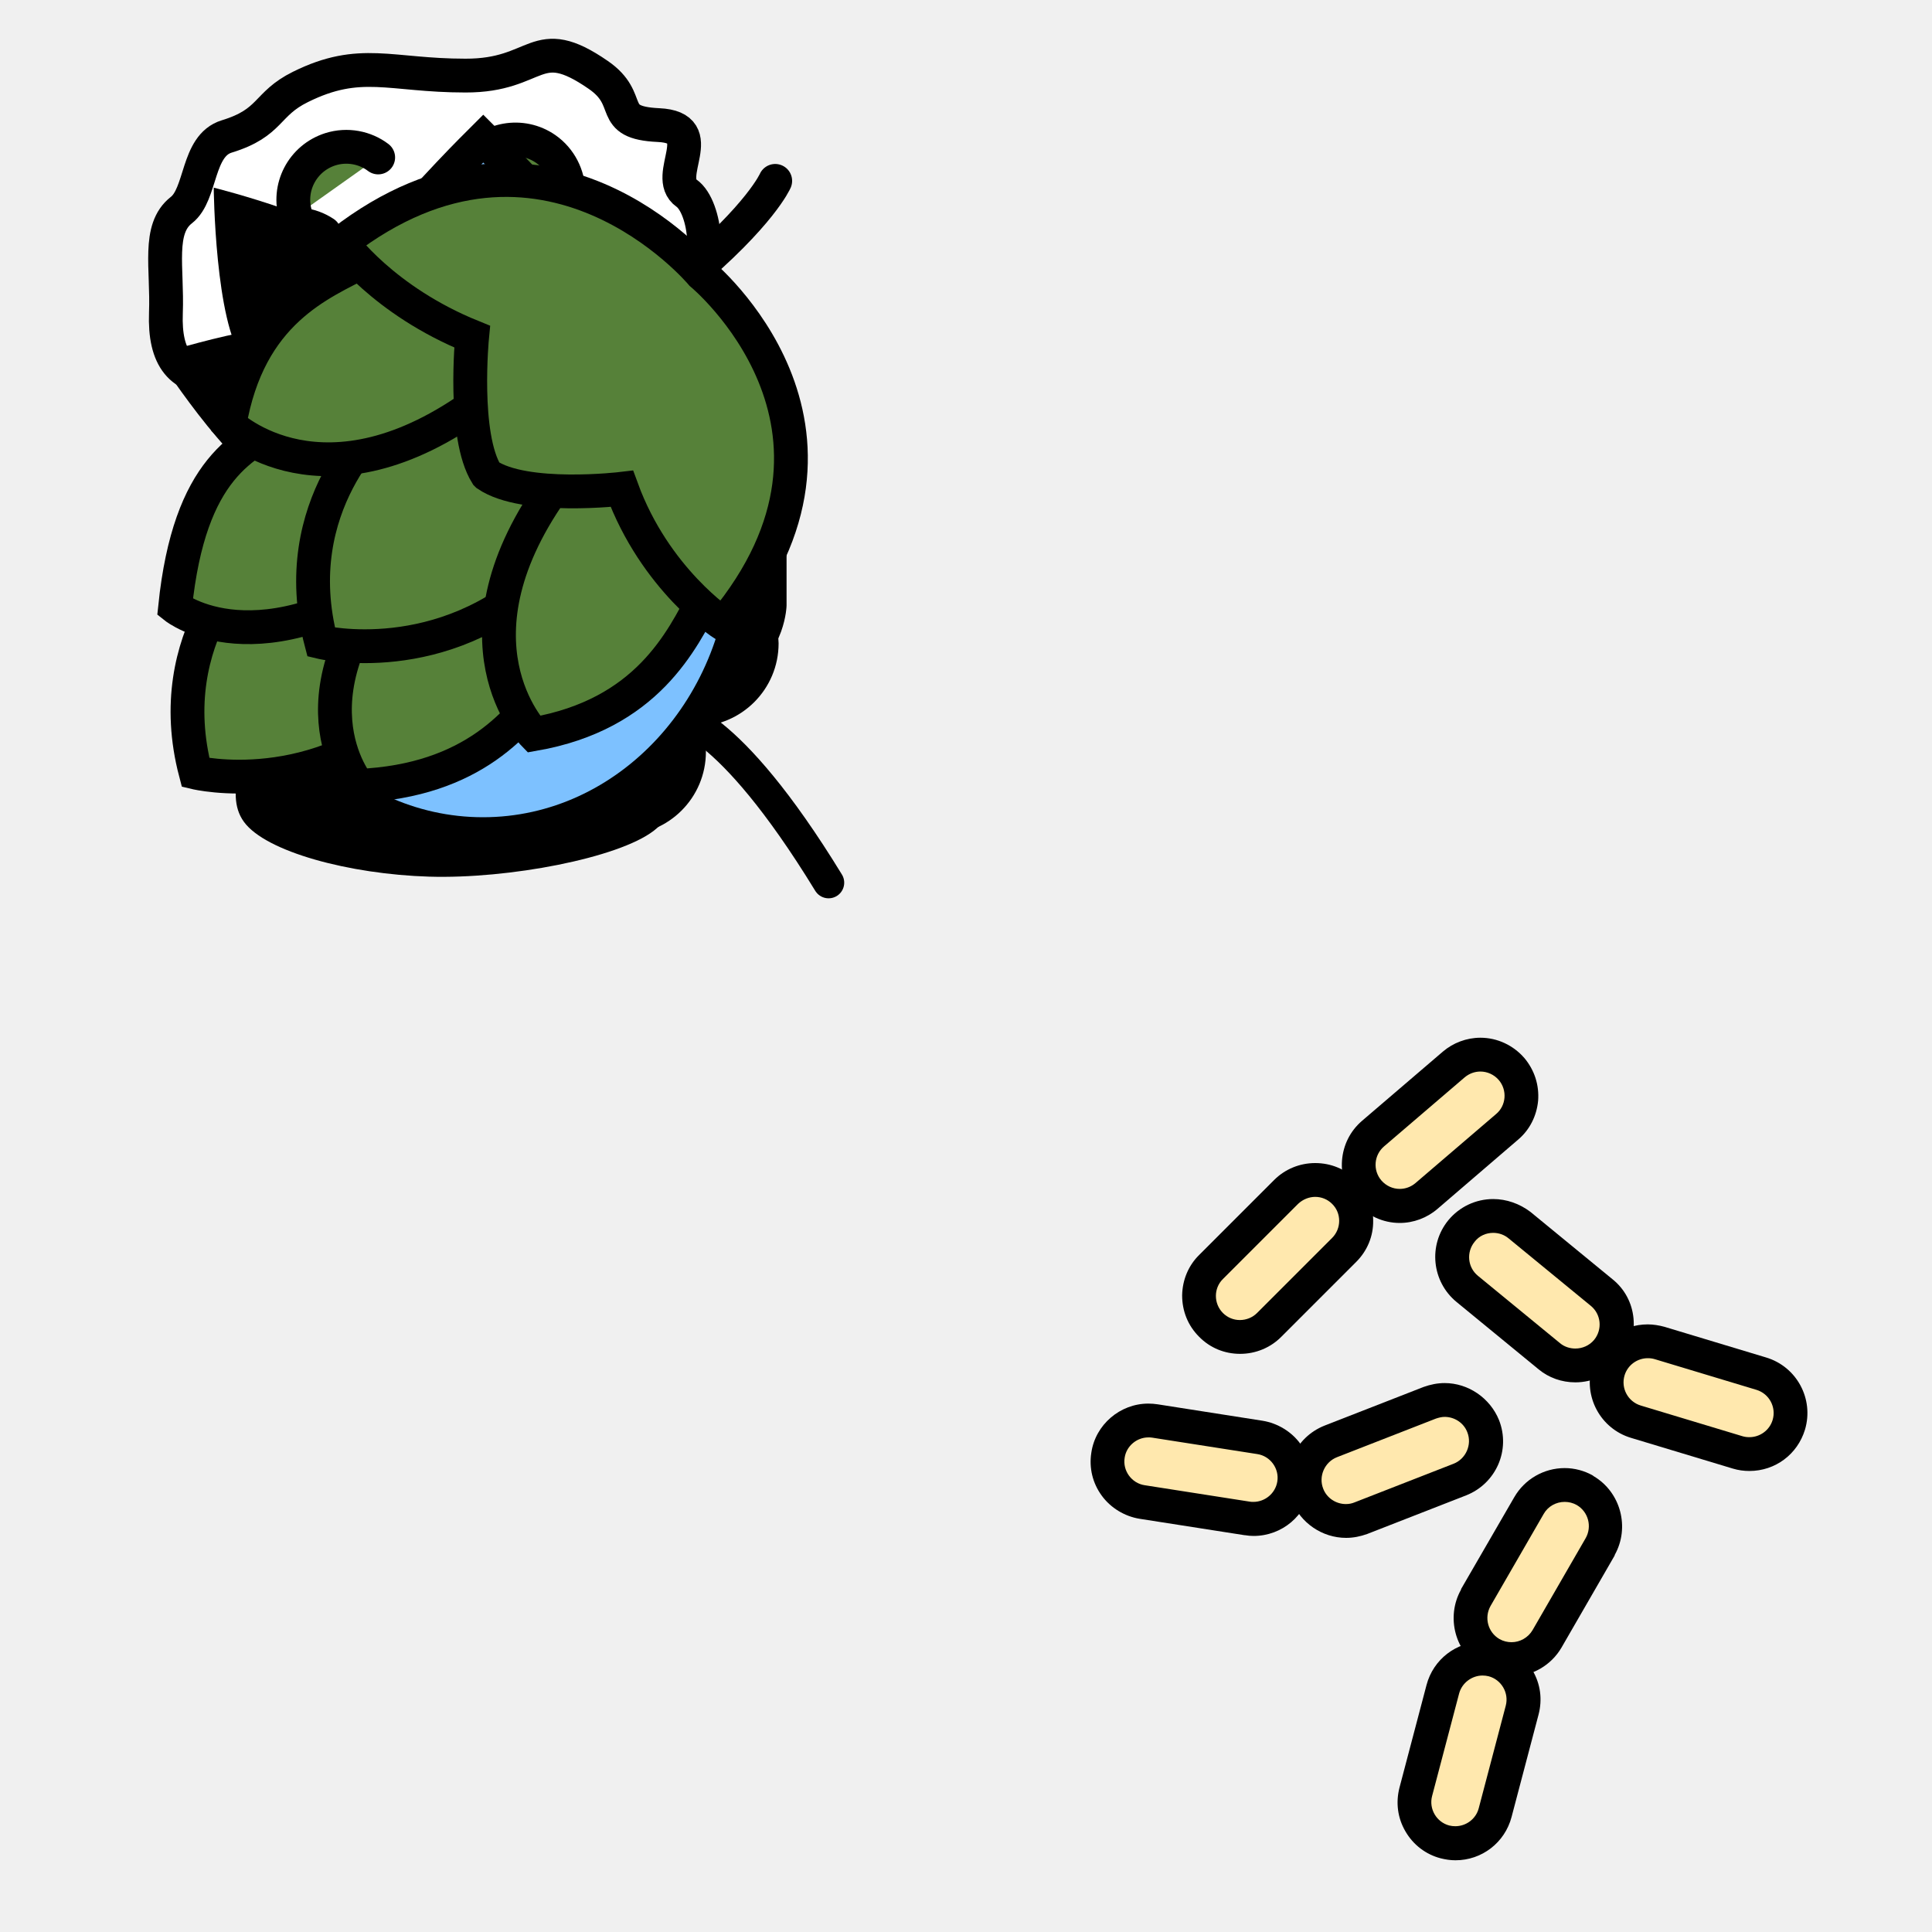
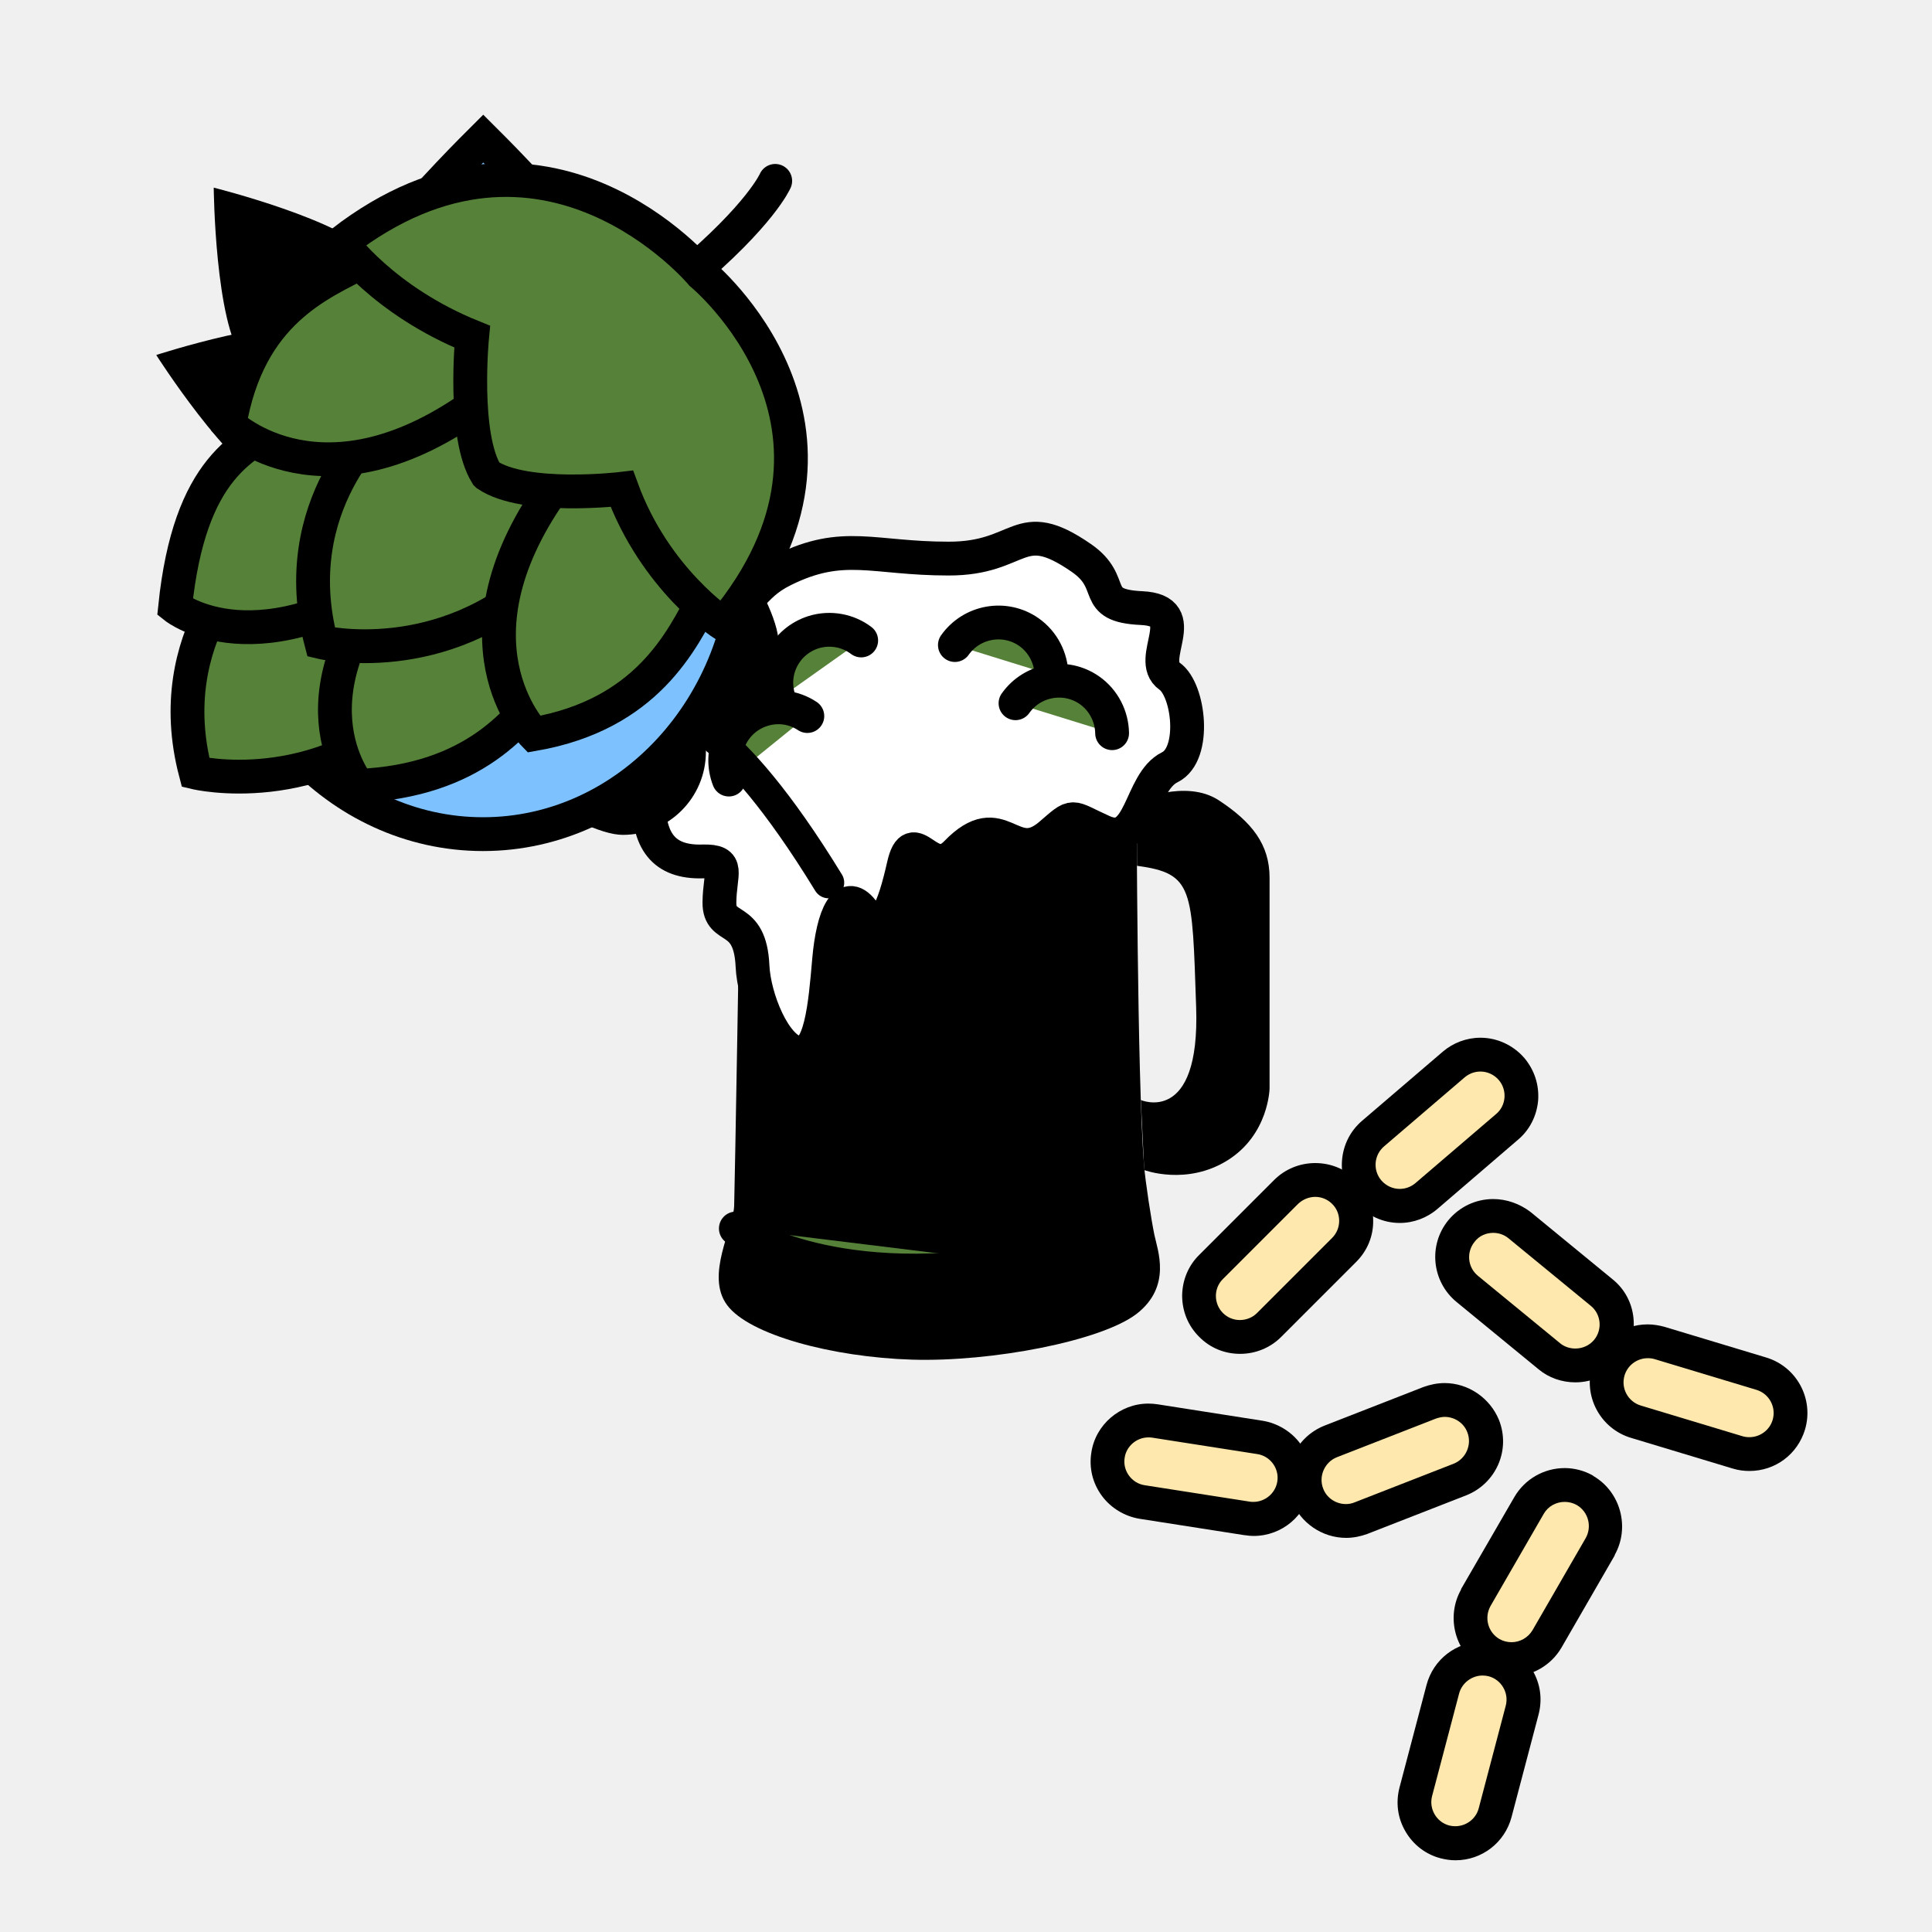
<svg xmlns="http://www.w3.org/2000/svg" id="Layer_2_1_" viewBox="0 0 400 400">
  <style>.st1{fill:#568139;stroke:#000;stroke-width:14;stroke-linecap:round;stroke-miterlimit:10}.st3{fill:#ffe8ae}</style>
-   <g id="beer" transform="scale(0.5)">
+   <g id="beer" transform="scale(0.5),translate(200 200)">
    <animate attributeType="CSS" attributeName="opacity" from="1" to="0" dur="5s" repeatCount="indefinite" />
    <path class="st0" d="M273.7 282.3c.6 7.3 3 22.7 4.3 29 1.3 6.3 7.3 21.3-7.3 32.7-14.7 11.3-60 20-93 19S110 352.7 101 340.3c-9-12.3 2.7-31.7 3-41 .3-9.3 2.3-129 2.3-129s65.3-77.7 164.3-38.7c.1.1.2 113.2 3.1 150.7z" />
    <path class="st0" d="M272.4 255.5s24.6 10.7 22.9-38.5-1-55.3-24.5-58.5l-.1-26.8s20.3-9.3 34-.3 21 18.3 21 32v87.3s-.3 19-17.3 29.7-34.6 4.1-34.6 4.1l-1.4-29z" />
    <path class="st1" d="M191 180.5V295M240.3 174.1l7 115M141.7 174.1l-7 115" />
    <path d="M284.3 80c8.1 5.7 11.1 32.3.1 37.7-12.7 6.2-11.5 34-27.8 26.6-14.1-6.3-11.2-7.7-21.8 1.4-16 13.6-20-12-38.8 7.5-11.2 11.6-17.8-12.5-21.8 5.2s-8.8 30.7-16.4 19.7-12.9.9-14.5 19.5-3.4 40.1-13 38.4-18.1-22.6-18.7-36c-1-22-13.8-14-13.7-26.3.1-12.3 4.7-17.3-6.9-17-16.1.5-23-8.4-22.3-27.1.7-18.7-3.6-34.8 6.4-42.6 8.5-6.6 6.3-26.7 18.8-30.5 18.6-5.7 16.1-13.4 30.5-20.5 24.8-12.3 37.1-4.7 68.3-4.7 30.8.1 28.8-18.4 55-.3 15.3 10.5 3.3 19.8 25 20.8S274.3 73 284.3 80z" fill="#fff" stroke="#000" stroke-width="14" stroke-miterlimit="10" />
    <path class="st1" d="M104.7 308.7s36.7 26.7 114 14M220.5 91.2c7-9.9 20.7-12.3 30.6-5.4 6 4.2 9.3 11 9.4 17.8M195.4 67.1c7-9.9 20.7-12.3 30.6-5.4 6 4.2 9.3 11 9.4 17.8M101.8 122.8c-4.4-11.3 1.2-24 12.5-28.4 6.9-2.7 14.3-1.7 20 2.1M122.5 89.4c-3.7-11.6 2.7-23.9 14.3-27.6 7-2.2 14.4-.7 19.8 3.4" />
  </g>
  <g id="yeast" transform="scale(0.5),translate(400 400)">
    <path class="st3" d="M179.6 99.3c-5 0-9.7-2.2-12.9-5.9-3-3.5-4.4-7.8-4-12.4.4-4.5 2.4-8.6 5.9-11.6L202 40.8c3.1-2.6 7-4.1 11-4.1 5 0 9.7 2.2 12.9 6 3 3.5 4.4 7.9 4 12.5-.4 4.5-2.5 8.6-6 11.5l-33.3 28.5c-3 2.7-7 4.1-11 4.1z" />
    <path d="M213 43.7c2.8 0 5.6 1.2 7.6 3.5 3.6 4.2 3.1 10.6-1.1 14.1l-33.4 28.6c-1.9 1.6-4.2 2.4-6.5 2.4-2.8 0-5.6-1.2-7.6-3.5-3.6-4.2-3.1-10.5 1.1-14.1l33.4-28.6c1.9-1.6 4.2-2.4 6.5-2.4m0-14c-5.7 0-11.3 2.1-15.6 5.8L164 64.1c-4.9 4.2-7.8 10-8.3 16.4-.5 6.4 1.5 12.6 5.7 17.5 4.6 5.3 11.2 8.4 18.2 8.4 5.7 0 11.3-2.1 15.6-5.8L228.5 72c4.9-4.1 7.8-9.9 8.4-16.2.5-6.5-1.5-12.7-5.7-17.7-4.6-5.3-11.2-8.4-18.2-8.4z" />
    <path class="st3" d="M252.2 165.4c-3.9 0-7.8-1.4-10.7-3.9l-34-27.9c-7.2-5.9-8.3-16.6-2.4-23.9 3.2-4 8-6.3 13.2-6.3 3.9 0 7.7 1.4 10.8 3.8l34 27.9c7.2 5.9 8.3 16.6 2.4 23.9-3.4 4.1-8.2 6.4-13.3 6.4z" />
    <path d="M218.3 110.5c2.2 0 4.5.7 6.4 2.3l34 27.9c4.3 3.5 4.9 9.8 1.4 14.1-2 2.4-4.9 3.6-7.8 3.6-2.2 0-4.5-.7-6.3-2.2l-34-27.9c-4.3-3.5-4.9-9.8-1.4-14.1 1.9-2.5 4.8-3.7 7.7-3.7m0-14c-7.2 0-14 3.2-18.6 8.8-8.4 10.3-6.8 25.4 3.4 33.8l34 27.9c4.2 3.5 9.6 5.4 15.2 5.4 7.2 0 14-3.2 18.6-8.7l.1-.1.1-.1c4-5 5.9-11.2 5.3-17.6-.6-6.4-3.7-12.2-8.7-16.2l-34-27.9c-4.5-3.4-9.9-5.3-15.4-5.3z" />
    <path class="st3" d="M119 228.9c-.8 0-1.7-.1-2.5-.2l-43.6-6.8c-4.4-.7-8.4-3.1-11.1-6.8-2.7-3.7-3.8-8.2-3-12.6 1.2-8.2 8.4-14.3 16.7-14.3.9 0 1.8.1 2.7.2l43.4 6.8c4.4.7 8.4 3.1 11.1 6.8 2.7 3.7 3.8 8.2 3 12.7-1.3 8.2-8.3 14.2-16.7 14.2z" />
    <path d="M75.5 195.2c.5 0 1.1 0 1.6.1l43.5 6.8c5.4.8 9.2 6 8.3 11.4-.8 4.9-5.1 8.4-9.9 8.4-.5 0-1 0-1.5-.1L74 215c-5.4-.8-9.2-6-8.3-11.4.7-4.8 5-8.4 9.8-8.4m0-14c-11.7 0-21.9 8.7-23.6 20.3-1 6.3.5 12.6 4.3 17.8 3.7 5.1 9.5 8.6 15.7 9.6l43.5 6.8h.2c1.2.2 2.3.3 3.5.3 11.8 0 21.8-8.5 23.7-20.1 1.1-6.3-.5-12.7-4.3-18-3.7-5.1-9.5-8.6-15.7-9.6l-43.4-6.8c-1.3-.2-2.6-.3-3.9-.3z" />
    <path class="st3" d="M157.3 229.8c-7 0-13.4-4.3-15.9-10.8-3.4-8.7.9-18.6 9.7-22.1l41-16c2-.8 4-1.2 6.1-1.2 7 0 13.4 4.3 15.9 10.8 3.4 8.7-.9 18.6-9.7 22.1l-41 16c-1.9.8-4 1.2-6.1 1.2z" />
    <path d="M198.2 186.7c4 0 7.9 2.4 9.4 6.4 2 5.1-.6 11-5.7 13l-41 16c-1.2.5-2.4.7-3.6.7-4 0-7.9-2.4-9.4-6.4-2-5.1.6-11 5.7-13l41-16c1.2-.4 2.4-.7 3.6-.7m0-14c-3 0-5.9.6-8.7 1.6l-41 16c-12.4 4.9-18.5 18.8-13.6 31.2 3.6 9.1 12.6 15.3 22.5 15.3 3 0 5.9-.6 8.7-1.6l41-16c12.4-4.9 18.5-18.8 13.6-31.2-3.7-9.1-12.7-15.3-22.5-15.3z" />
    <path class="st3" d="M225.9 287c-2.9 0-5.8-.8-8.4-2.2l-.1-.1c-8-4.7-10.8-15.1-6.3-23.2l22-38.2c2.9-5.2 8.6-8.5 14.8-8.5 2.9 0 5.9.8 8.4 2.2l.1.1c8 4.7 10.8 15.1 6.3 23.2l-22 38.2c-3.1 5.3-8.8 8.5-14.8 8.5z" />
    <path d="M247.9 221.9c1.7 0 3.4.4 5 1.3 4.8 2.8 6.4 8.9 3.7 13.7l-22 38.1c-1.9 3.2-5.3 5-8.7 5-1.7 0-3.4-.4-5-1.3-4.8-2.8-6.4-8.9-3.7-13.7l22-38.1c1.8-3.2 5.2-5 8.7-5m0-14c-8.6 0-16.6 4.6-20.9 12.1l-22 38v.2c-6.4 11.4-2.5 26.1 8.8 32.7l.1.1.1.1c3.6 2 7.7 3.1 11.8 3.1 8.5 0 16.5-4.6 20.8-12l22-38.1v-.2c6.4-11.4 2.5-26.1-8.8-32.7l-.1-.1-.1-.1c-3.5-2-7.6-3.1-11.7-3.1z" />
    <path class="st3" d="M202.6 363.3c-1.5 0-2.9-.2-4.3-.6-4.4-1.2-8-4-10.3-7.9-2.3-3.9-2.9-8.5-1.8-12.9l11.2-42.5c2-7.4 8.7-12.6 16.4-12.6 1.5 0 2.9.2 4.3.6 4.4 1.2 8 4 10.3 7.9 2.3 3.9 2.9 8.5 1.8 12.9L219 350.7c-1.9 7.4-8.7 12.6-16.4 12.6z" />
    <path d="M213.9 293.8c.8 0 1.7.1 2.5.3 5.3 1.4 8.5 6.9 7.1 12.2l-11.2 42.5c-1.2 4.5-5.3 7.4-9.7 7.4-.8 0-1.7-.1-2.5-.3-5.3-1.4-8.5-6.9-7.1-12.2l11.2-42.5c1.2-4.4 5.3-7.4 9.7-7.4m0-14c-10.9 0-20.4 7.3-23.2 17.9l-11.2 42.5c-1.6 6.2-.8 12.6 2.5 18.2 3.2 5.5 8.4 9.5 14.6 11.1 2 .5 4 .8 6.1.8 10.9 0 20.4-7.3 23.2-17.9l11.2-42.5c1.6-6.2.8-12.6-2.5-18.2-3.2-5.5-8.4-9.5-14.6-11.1-2-.5-4.1-.8-6.1-.8z" />
    <path class="st3" d="M324.4 202.2c-1.7 0-3.3-.2-4.9-.7l-42.1-12.7c-9-2.7-14.1-12.2-11.4-21.2 2.2-7.1 8.9-12.1 16.3-12.1 1.7 0 3.3.2 4.9.7l42.1 12.7c4.4 1.3 7.9 4.2 10.1 8.3 2.1 4 2.6 8.6 1.3 13-2.2 7-8.9 12-16.3 12z" />
    <path d="M282.3 162.4c1 0 1.9.1 2.9.4l42.1 12.7c5.3 1.6 8.3 7.2 6.7 12.5-1.3 4.3-5.3 7.1-9.6 7.1-1 0-1.9-.1-2.9-.4L279.4 182c-5.3-1.6-8.3-7.2-6.7-12.5 1.3-4.3 5.3-7.1 9.6-7.1m0-14c-10.7 0-19.9 6.9-23 17.1-3.8 12.7 3.4 26.1 16.1 29.9l42.1 12.7c2.3.7 4.6 1 6.9 1 10.7 0 19.9-6.9 23-17.1 3.8-12.7-3.4-26.1-16.1-29.9l-42.1-12.7c-2.2-.6-4.6-1-6.9-1z" />
    <g>
      <path class="st3" d="M113.5 153.7c-4.6 0-8.9-1.8-12-5-3.2-3.2-4.9-7.5-4.9-12.1 0-4.5 1.8-8.8 5-11.9l31-31c3.2-3.2 7.5-5 12-5 4.6 0 8.8 1.8 12 5 3.2 3.1 4.9 7.3 5 11.9 0 4.6-1.7 8.9-5 12.1l-31.1 31.1c-3.2 3.1-7.5 4.9-12 4.9z" />
      <path d="M144.6 95.6c2.6 0 5.1 1 7 2.9 3.9 3.8 3.9 10.2 0 14.1l-31.1 31.1c-1.9 1.9-4.5 2.9-7.1 2.9s-5.1-1-7-2.9c-3.9-3.9-3.9-10.3 0-14.1l31.1-31.1c2-1.9 4.6-2.9 7.1-2.9m0-14c-6.4 0-12.5 2.5-17 7l-31 31c-4.5 4.4-7 10.4-7.1 16.8 0 6.5 2.4 12.5 7 17.1 4.5 4.6 10.5 7.1 17 7.1 6.4 0 12.5-2.5 17-7l31.1-31.1c4.6-4.6 7.1-10.7 7-17.1 0-6.4-2.5-12.3-7-16.8s-10.5-7-17-7z" />
    </g>
  </g>
  <g id="grain" transform="scale(0.5)">
    <path class="st0" d="M154.8 106.2c11.8 14.9 9.3 36.6-5.7 48.3-15 11.8-36.6 9.3-48.3-5.7C89 133.9 88.5 77.7 88.5 77.7s54.5 13.6 66.3 28.5z" />
    <path d="M279.1 296.2s21.6 0 64 69.3" fill="none" stroke="#000" stroke-width="12.941" stroke-linecap="round" stroke-miterlimit="10" />
    <path class="st0" d="M215.2 159.1c0 19-15.4 34.4-34.4 34.4s-34.4-15.4-34.4-34.4c-.1-19 34.4-63.5 34.4-63.5s34.4 44.5 34.4 63.5z" />
    <path class="st0" d="M136 136c17.9 6.4 27.3 26.1 20.8 44s-26.1 27.3-44 20.8C94.9 194.4 64.7 147 64.7 147s53.4-17.4 71.3-11z" />
    <path class="st0" d="M141.6 236.5c18.7 3.5 36.7-8.9 40.1-27.5 3.5-18.7-8.9-36.7-27.5-40.1-18.7-3.5-68.8 22.2-68.8 22.2s37.5 41.9 56.2 45.4z" />
    <path class="st0" d="M251.1 195.1c0 19-15.4 34.4-34.4 34.4s-34.4-15.4-34.4-34.4 34.4-63.5 34.4-63.5 34.4 44.5 34.4 63.5z" />
    <path class="st0" d="M180.9 273.9c18.9 1.2 35.3-13.2 36.5-32.2 1.2-18.9-13.2-35.3-32.2-36.5s-65.5 30.3-65.5 30.3 42.1 37.2 61.2 38.4z" />
    <path class="st0" d="M286.4 230.4c0 19-15.4 34.4-34.4 34.4s-34.4-15.4-34.4-34.4 34.4-63.5 34.4-63.5 34.4 44.5 34.4 63.5z" />
    <path class="st0" d="M222 309.7c19 0 34.4-15.4 34.4-34.4S241 240.9 222 240.9s-63.5 34.4-63.5 34.4 44.5 34.4 63.5 34.4z" />
    <path class="st0" d="M322.4 266.4c0 19-15.4 34.4-34.4 34.4s-34.4-15.4-34.4-34.4 34.4-63.5 34.4-63.5 34.4 44.4 34.4 63.5z" />
    <path class="st0" d="M257.9 345.7c19 0 34.4-15.4 34.4-34.4s-15.4-34.4-34.4-34.4-63.5 34.4-63.5 34.4 44.6 34.4 63.5 34.4z" />
  </g>
  <g id="yeast" transform="scale(0.5)">
    <path d="M200 345.4c-60.2 0-109.2-53-109.2-118.2 0-56.7 86.9-147.2 104.3-164.8l5-5 5 5C222.5 80 309.4 170.5 309.4 227.2c-.2 65.1-49.2 118.2-109.4 118.2z" fill="#7dc1ff" stroke="#000" stroke-width="14" stroke-miterlimit="10" />
    <path d="M134 227s-4 26 21 56" fill="none" stroke="#000" stroke-width="14" stroke-linecap="round" stroke-miterlimit="10" />
  </g>
  <g id="hop" transform="scale(0.5)">
    <path d="M321 74.9s-6 14-37 40" fill="none" stroke="#000" stroke-width="14" stroke-linecap="round" stroke-miterlimit="10" />
    <path class="st1" d="M106 228.9s-40 34-25 91c0 0 50 12 92-28 0 0 67-119-67-63z" />
    <path class="st1" d="M119.5 174.4c-18.4 9.6-41 19-47 77 0 0 34.5 27.5 97.5-17.5 65.7-46.9-16.1-77.5-50.5-59.5z" />
    <path class="st1" d="M227.5 281.4c-11.8 17.1-31.4 41.9-79 44 0 0-33.2-38.9 22.5-97.5s78.6 21.6 56.5 53.5z" />
    <path class="st1" d="M158 174.9s-40 34-25 91c0 0 50 12 92-28 0 0 67-119-67-63z" />
    <path class="st1" d="M151 107.9c-18.4 9.6-48 21-56 68 0 0 39 38 104-10s-13.6-76-48-58zM292 246.9c-9.6 18.4-24.1 48.9-71 57.1 0 0-38.1-38.9 9.7-104s79.2 12.5 61.3 46.9z" />
    <path class="st1" d="M290.5 113.4s76.9 63.3 9 145c0 0-28.3-18.5-42-56 0 0-40.2 4.8-55.8-5.8l-.2-.2c-10-16-6-57-6-57-37-15-54-39-54-39 84-65 149 13 149 13z" />
  </g>
</svg>
